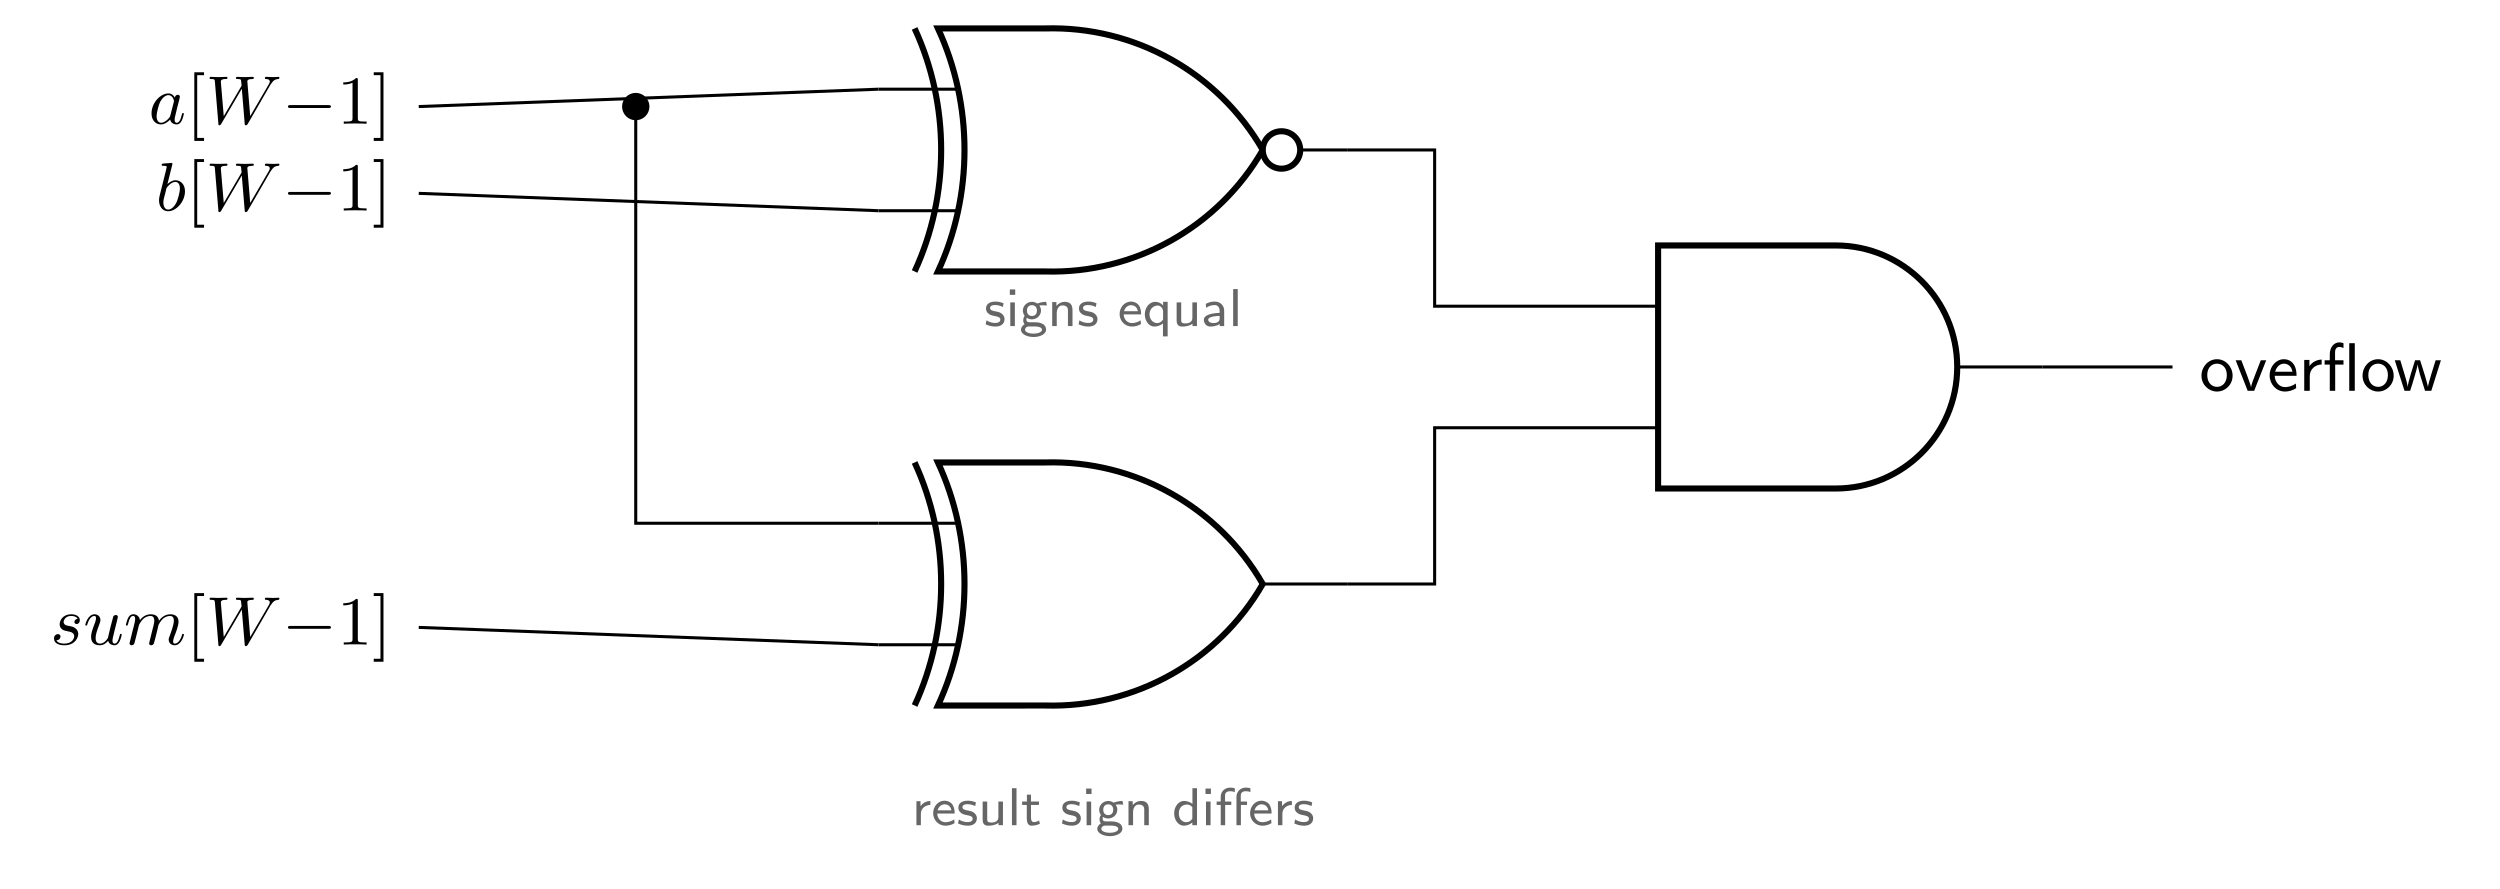
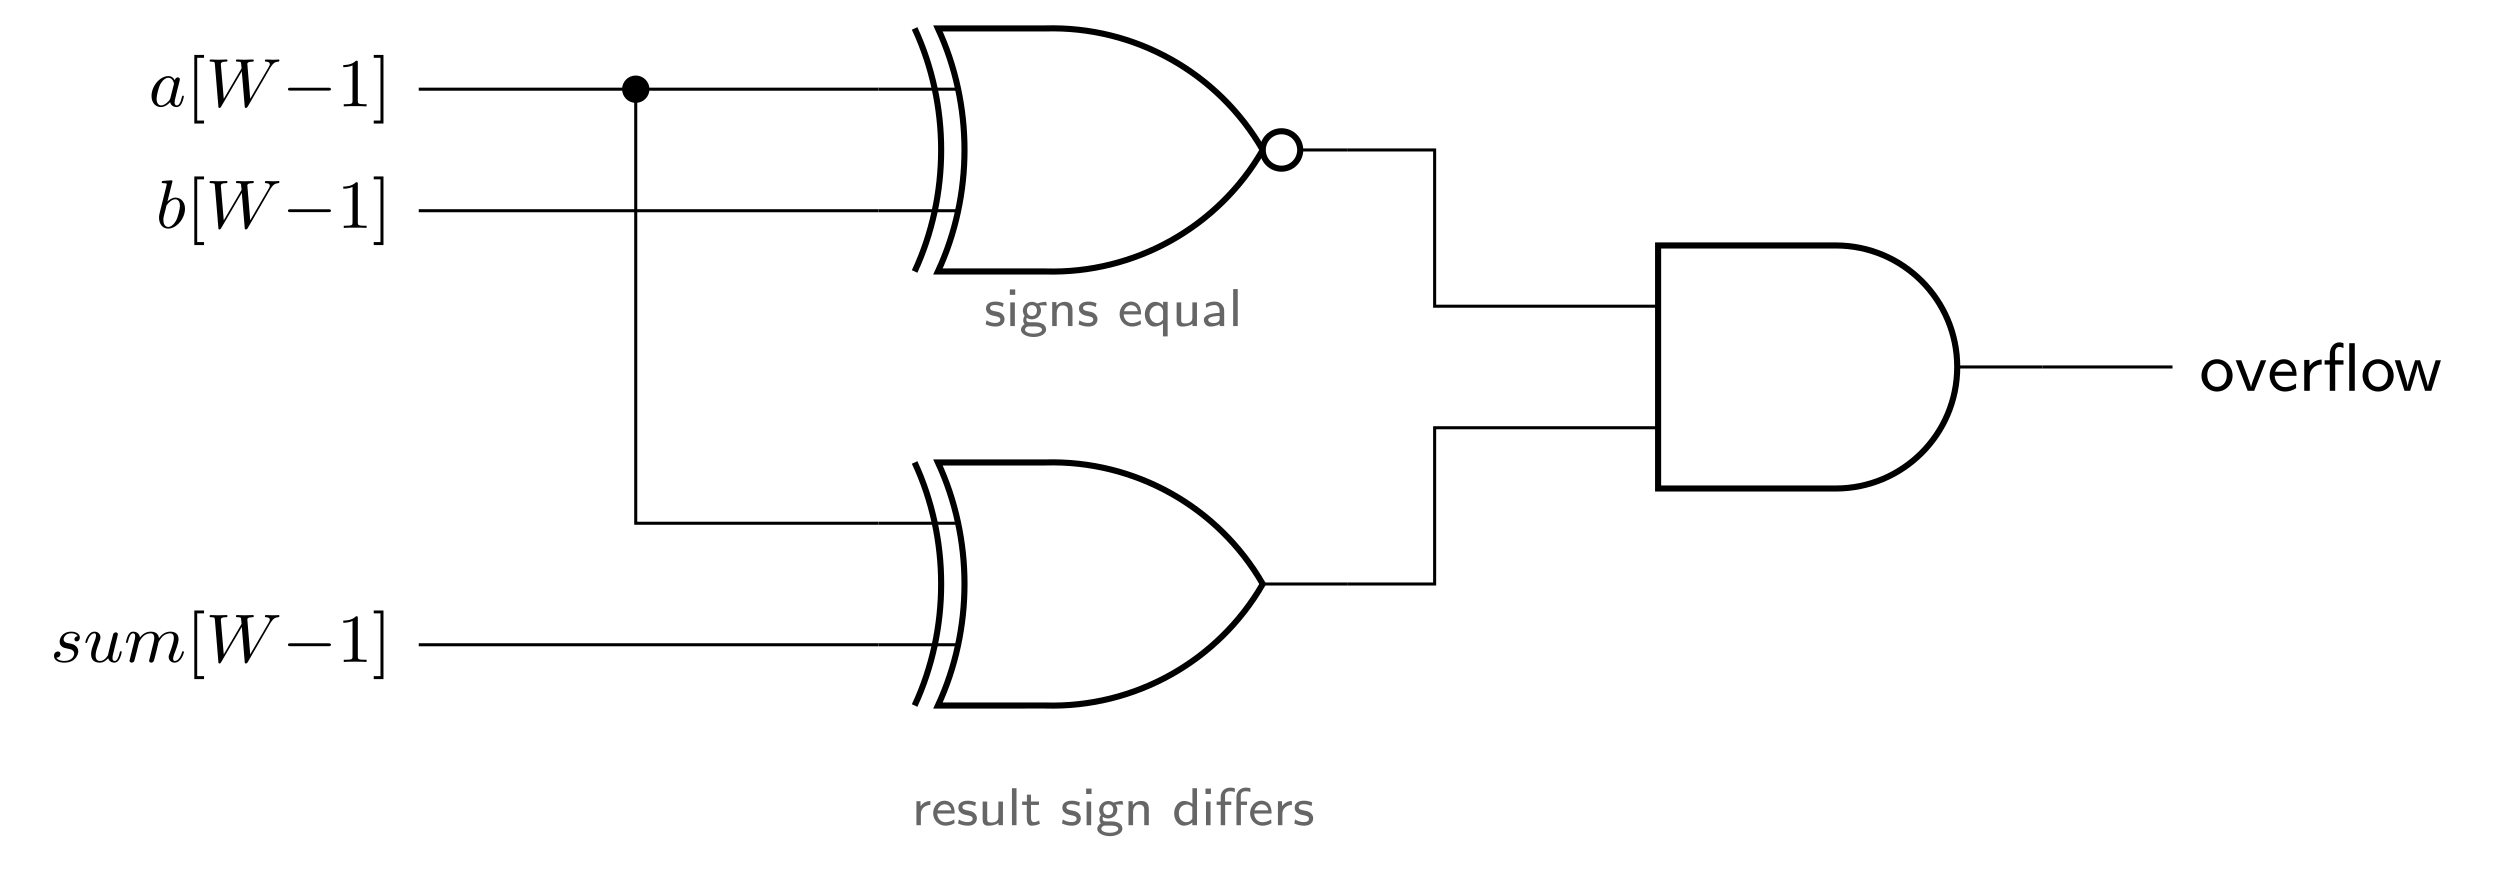
<svg xmlns="http://www.w3.org/2000/svg" xmlns:xlink="http://www.w3.org/1999/xlink" width="325.009" height="115.454" viewBox="0 0 325.009 115.454">
  <defs>
    <g>
      <g id="glyph-0-0">
        <path d="M 3.406 -3.391 C 3.234 -3.719 2.969 -3.938 2.562 -3.938 C 1.531 -3.938 0.375 -2.719 0.375 -1.344 C 0.375 -0.359 1 0.094 1.594 0.094 C 2.172 0.094 2.656 -0.391 2.797 -0.547 C 2.891 -0.062 3.344 0.094 3.625 0.094 C 3.875 0.094 4.109 -0.016 4.297 -0.391 C 4.453 -0.688 4.578 -1.234 4.578 -1.281 C 4.578 -1.328 4.562 -1.391 4.469 -1.391 C 4.359 -1.391 4.359 -1.344 4.312 -1.172 C 4.125 -0.391 3.922 -0.125 3.656 -0.125 C 3.422 -0.125 3.375 -0.344 3.375 -0.531 C 3.375 -0.703 3.422 -0.891 3.5 -1.203 L 3.719 -2.109 C 3.781 -2.344 3.938 -3 3.984 -3.141 C 4.016 -3.266 4.062 -3.484 4.062 -3.5 C 4.062 -3.656 3.953 -3.766 3.797 -3.766 C 3.672 -3.766 3.453 -3.688 3.406 -3.391 Z M 2.828 -1.094 C 2.781 -0.922 2.781 -0.906 2.641 -0.734 C 2.312 -0.359 1.953 -0.125 1.625 -0.125 C 1.188 -0.125 1.031 -0.578 1.031 -0.969 C 1.031 -1.406 1.297 -2.422 1.5 -2.859 C 1.797 -3.391 2.203 -3.719 2.562 -3.719 C 3.156 -3.719 3.297 -3 3.297 -2.938 C 3.297 -2.906 3.281 -2.844 3.266 -2.812 Z M 2.828 -1.094 " />
      </g>
      <g id="glyph-0-1">
        <path d="M 8.422 -5.062 C 8.453 -5.109 8.516 -5.203 8.578 -5.281 C 8.906 -5.766 9.219 -5.797 9.469 -5.812 C 9.594 -5.828 9.594 -5.969 9.594 -5.984 C 9.594 -6.031 9.562 -6.094 9.484 -6.094 C 9.438 -6.094 9.266 -6.062 8.766 -6.062 C 8.469 -6.062 8.156 -6.094 7.875 -6.094 C 7.812 -6.094 7.703 -6.094 7.703 -5.938 C 7.703 -5.828 7.797 -5.812 7.828 -5.812 C 7.953 -5.812 8.344 -5.797 8.344 -5.484 C 8.344 -5.422 8.328 -5.328 8.219 -5.141 L 5.797 -0.984 L 5.422 -5.531 C 5.422 -5.625 5.5 -5.812 6.062 -5.812 C 6.172 -5.812 6.266 -5.812 6.266 -5.984 C 6.266 -6.062 6.203 -6.094 6.141 -6.094 C 5.891 -6.094 5.297 -6.062 5.062 -6.062 C 4.734 -6.062 4.703 -6.062 4.562 -6.078 C 4.453 -6.078 4.219 -6.094 4.109 -6.094 C 4.062 -6.094 3.938 -6.094 3.938 -5.938 C 3.938 -5.812 4.047 -5.812 4.156 -5.812 C 4.562 -5.812 4.594 -5.75 4.609 -5.609 C 4.625 -5.562 4.672 -5.016 4.672 -5 C 4.672 -4.953 4.672 -4.938 4.609 -4.828 L 2.359 -0.984 L 1.984 -5.391 C 1.969 -5.562 1.953 -5.812 2.609 -5.812 C 2.734 -5.812 2.844 -5.812 2.844 -5.984 C 2.844 -6.078 2.734 -6.094 2.703 -6.094 C 2.547 -6.094 2.359 -6.078 2.188 -6.078 C 2 -6.078 1.812 -6.062 1.625 -6.062 C 1.469 -6.062 1.25 -6.062 1.141 -6.078 C 1.062 -6.078 0.75 -6.094 0.672 -6.094 C 0.641 -6.094 0.516 -6.094 0.516 -5.938 C 0.516 -5.812 0.609 -5.812 0.719 -5.812 C 1.172 -5.812 1.172 -5.75 1.203 -5.5 L 1.656 -0.031 C 1.656 0.125 1.672 0.203 1.797 0.203 C 1.922 0.203 1.953 0.141 2.031 0.016 L 4.703 -4.547 L 5.078 -0.047 C 5.078 0.109 5.094 0.203 5.234 0.203 C 5.266 0.203 5.375 0.203 5.484 0.016 Z M 8.422 -5.062 " />
      </g>
      <g id="glyph-0-2">
        <path d="M 2.125 -5.891 C 2.172 -6.016 2.172 -6.031 2.172 -6.062 C 2.172 -6.141 2.109 -6.188 2.031 -6.188 C 1.906 -6.188 1.125 -6.125 0.953 -6.109 C 0.859 -6.094 0.766 -6.078 0.766 -5.938 C 0.766 -5.812 0.859 -5.812 1 -5.812 C 1.422 -5.812 1.422 -5.75 1.422 -5.672 C 1.422 -5.625 1.422 -5.609 1.359 -5.359 L 0.891 -3.484 C 0.766 -2.984 0.641 -2.531 0.547 -2.109 C 0.484 -1.875 0.422 -1.609 0.422 -1.328 C 0.422 -0.562 0.844 0.094 1.609 0.094 C 2.656 0.094 3.797 -1.156 3.797 -2.5 C 3.797 -3.406 3.234 -3.938 2.562 -3.938 C 2.109 -3.938 1.719 -3.625 1.516 -3.438 Z M 1.391 -2.922 C 1.641 -3.281 2.094 -3.719 2.547 -3.719 C 2.969 -3.719 3.141 -3.297 3.141 -2.875 C 3.141 -2.484 2.891 -1.375 2.609 -0.906 C 2.281 -0.328 1.891 -0.125 1.609 -0.125 C 1.172 -0.125 0.984 -0.578 0.984 -1.031 C 0.984 -1.344 1.047 -1.578 1.266 -2.391 Z M 1.391 -2.922 " />
      </g>
      <g id="glyph-0-3">
        <path d="M 3.547 -3.344 C 3.156 -3.297 3.125 -3 3.125 -2.938 C 3.125 -2.781 3.234 -2.672 3.406 -2.672 C 3.656 -2.672 3.828 -2.875 3.828 -3.172 C 3.828 -3.609 3.391 -3.938 2.734 -3.938 C 1.531 -3.938 1.203 -3.047 1.203 -2.641 C 1.203 -2.297 1.359 -2.125 1.484 -2.016 C 1.656 -1.844 1.906 -1.797 2.219 -1.734 C 2.625 -1.656 2.719 -1.625 2.875 -1.516 C 3.016 -1.406 3.094 -1.266 3.094 -1.078 C 3.094 -0.844 2.875 -0.125 1.797 -0.125 C 1.594 -0.125 0.969 -0.156 0.781 -0.562 C 1.219 -0.562 1.312 -0.922 1.312 -1.047 C 1.312 -1.312 1.078 -1.359 0.969 -1.359 C 0.812 -1.359 0.469 -1.234 0.469 -0.781 C 0.469 -0.219 1.031 0.094 1.797 0.094 C 3.297 0.094 3.625 -1 3.625 -1.391 C 3.625 -1.719 3.438 -1.938 3.328 -2.047 C 3.094 -2.281 2.812 -2.344 2.5 -2.406 C 2.391 -2.422 2.188 -2.469 2.172 -2.469 C 1.875 -2.531 1.719 -2.719 1.719 -2.938 C 1.719 -3.031 1.781 -3.312 2.031 -3.516 C 2.281 -3.719 2.609 -3.719 2.734 -3.719 C 3.047 -3.719 3.406 -3.625 3.547 -3.344 Z M 3.547 -3.344 " />
      </g>
      <g id="glyph-0-4">
        <path d="M 4.344 -2.906 C 4.406 -3.141 4.5 -3.547 4.5 -3.594 C 4.5 -3.703 4.422 -3.844 4.234 -3.844 C 4.109 -3.844 3.969 -3.766 3.906 -3.656 C 3.859 -3.562 3.25 -1.156 3.203 -0.859 C 3.016 -0.531 2.656 -0.125 2.172 -0.125 C 1.609 -0.125 1.609 -0.688 1.609 -0.859 C 1.609 -1.266 1.734 -1.688 2.109 -2.688 C 2.188 -2.906 2.234 -3.031 2.234 -3.188 C 2.234 -3.625 1.906 -3.938 1.469 -3.938 C 0.609 -3.938 0.266 -2.672 0.266 -2.562 C 0.266 -2.484 0.328 -2.469 0.391 -2.469 C 0.484 -2.469 0.484 -2.516 0.531 -2.625 C 0.719 -3.281 1.062 -3.719 1.453 -3.719 C 1.625 -3.719 1.656 -3.594 1.656 -3.422 C 1.656 -3.281 1.625 -3.109 1.547 -2.906 C 1.125 -1.797 1.016 -1.422 1.016 -0.984 C 1.016 0 1.812 0.094 2.141 0.094 C 2.656 0.094 3.016 -0.219 3.234 -0.484 C 3.406 0.094 3.984 0.094 4.047 0.094 C 4.297 0.094 4.516 -0.031 4.703 -0.375 C 4.875 -0.672 5 -1.234 5 -1.281 C 5 -1.328 4.984 -1.391 4.891 -1.391 C 4.781 -1.391 4.766 -1.344 4.734 -1.172 C 4.562 -0.469 4.375 -0.125 4.062 -0.125 C 3.859 -0.125 3.797 -0.312 3.797 -0.531 C 3.797 -0.703 3.844 -0.891 3.922 -1.203 L 4.141 -2.109 Z M 4.344 -2.906 " />
      </g>
      <g id="glyph-0-5">
        <path d="M 1.688 -1.406 C 1.781 -1.812 1.953 -2.469 1.969 -2.547 C 1.984 -2.594 2.203 -3.031 2.531 -3.344 C 2.781 -3.578 3.125 -3.719 3.469 -3.719 C 3.953 -3.719 3.953 -3.25 3.953 -3.094 C 3.953 -2.984 3.953 -2.859 3.844 -2.422 L 3.641 -1.625 C 3.359 -0.484 3.281 -0.203 3.281 -0.156 C 3.281 -0.047 3.359 0.094 3.562 0.094 C 3.688 0.094 3.812 0.016 3.875 -0.094 C 3.906 -0.141 3.984 -0.422 4.031 -0.609 L 4.234 -1.406 C 4.328 -1.812 4.5 -2.469 4.5 -2.547 C 4.516 -2.594 4.75 -3.031 5.062 -3.344 C 5.328 -3.578 5.672 -3.719 6.016 -3.719 C 6.5 -3.719 6.5 -3.25 6.5 -3.094 C 6.5 -2.547 6.078 -1.469 5.984 -1.188 C 5.875 -0.906 5.828 -0.828 5.828 -0.656 C 5.828 -0.172 6.203 0.094 6.609 0.094 C 7.453 0.094 7.812 -1.172 7.812 -1.281 C 7.812 -1.328 7.781 -1.391 7.688 -1.391 C 7.594 -1.391 7.578 -1.344 7.547 -1.219 C 7.328 -0.469 6.953 -0.125 6.625 -0.125 C 6.562 -0.125 6.406 -0.125 6.406 -0.406 C 6.406 -0.641 6.5 -0.859 6.562 -1.062 C 6.75 -1.516 7.109 -2.469 7.109 -2.969 C 7.109 -3.75 6.516 -3.938 6.047 -3.938 C 5.188 -3.938 4.734 -3.312 4.562 -3.094 C 4.484 -3.828 3.875 -3.938 3.5 -3.938 C 2.672 -3.938 2.234 -3.359 2.094 -3.172 C 2.031 -3.656 1.672 -3.938 1.219 -3.938 C 0.844 -3.938 0.656 -3.672 0.531 -3.422 C 0.391 -3.109 0.266 -2.609 0.266 -2.562 C 0.266 -2.484 0.328 -2.469 0.391 -2.469 C 0.484 -2.469 0.5 -2.5 0.547 -2.688 C 0.719 -3.391 0.906 -3.719 1.203 -3.719 C 1.469 -3.719 1.469 -3.438 1.469 -3.297 C 1.469 -3.109 1.406 -2.844 1.344 -2.609 C 1.281 -2.375 1.203 -1.984 1.156 -1.875 L 0.797 -0.422 C 0.734 -0.203 0.734 -0.188 0.734 -0.156 C 0.734 -0.047 0.828 0.094 1.016 0.094 C 1.141 0.094 1.281 0.016 1.344 -0.094 C 1.359 -0.141 1.438 -0.422 1.484 -0.609 Z M 1.688 -1.406 " />
      </g>
      <g id="glyph-1-0">
        <path d="M 2.344 2.234 L 2.344 1.844 L 1.453 1.844 L 1.453 -6.312 L 2.344 -6.312 L 2.344 -6.688 L 1.078 -6.688 L 1.078 2.234 Z M 2.344 2.234 " />
      </g>
      <g id="glyph-1-1">
        <path d="M 2.719 -5.703 C 2.719 -5.922 2.703 -5.938 2.484 -5.938 C 1.922 -5.375 1.109 -5.375 0.828 -5.375 L 0.828 -5.094 C 1 -5.094 1.547 -5.094 2.031 -5.328 L 2.031 -0.719 C 2.031 -0.391 2 -0.281 1.172 -0.281 L 0.891 -0.281 L 0.891 0 C 1.203 -0.031 2 -0.031 2.359 -0.031 C 2.734 -0.031 3.531 -0.031 3.859 0 L 3.859 -0.281 L 3.562 -0.281 C 2.734 -0.281 2.719 -0.391 2.719 -0.719 Z M 2.719 -5.703 " />
      </g>
      <g id="glyph-1-2">
        <path d="M 1.469 2.234 L 1.469 -6.688 L 0.203 -6.688 L 0.203 -6.312 L 1.078 -6.312 L 1.078 1.844 L 0.203 1.844 L 0.203 2.234 Z M 1.469 2.234 " />
      </g>
      <g id="glyph-2-0">
        <path d="M 6.016 -2.047 C 6.188 -2.047 6.359 -2.047 6.359 -2.234 C 6.359 -2.422 6.172 -2.422 6.016 -2.422 L 1.094 -2.422 C 0.953 -2.422 0.766 -2.422 0.766 -2.234 C 0.766 -2.047 0.938 -2.047 1.094 -2.047 Z M 6.016 -2.047 " />
      </g>
      <g id="glyph-3-0">
        <path d="M 4.312 -1.969 C 4.312 -3.125 3.422 -4.109 2.281 -4.109 C 1.172 -4.109 0.266 -3.156 0.266 -1.969 C 0.266 -0.781 1.203 0.094 2.281 0.094 C 3.391 0.094 4.312 -0.797 4.312 -1.969 Z M 2.297 -0.516 C 1.609 -0.516 1.016 -1.047 1.016 -2.047 C 1.016 -3.094 1.672 -3.531 2.281 -3.531 C 2.922 -3.531 3.562 -3.078 3.562 -2.047 C 3.562 -1.016 2.938 -0.516 2.297 -0.516 Z M 2.297 -0.516 " />
      </g>
      <g id="glyph-3-1">
        <path d="M 4.094 -3.969 L 3.391 -3.969 L 2.688 -2.156 C 2.5 -1.688 2.172 -0.828 2.125 -0.484 L 2.109 -0.484 C 2.094 -0.641 2.062 -0.812 1.578 -2.094 C 1.312 -2.812 0.875 -3.906 0.859 -3.969 L 0.125 -3.969 L 1.688 0 L 2.531 0 Z M 4.094 -3.969 " />
      </g>
      <g id="glyph-3-2">
        <path d="M 3.812 -1.953 C 3.812 -2.234 3.797 -2.906 3.453 -3.438 C 3.078 -4 2.5 -4.109 2.172 -4.109 C 1.141 -4.109 0.312 -3.156 0.312 -2.016 C 0.312 -0.844 1.188 0.094 2.297 0.094 C 2.734 0.094 3.25 -0.016 3.766 -0.344 L 3.719 -0.953 C 3.156 -0.547 2.625 -0.484 2.312 -0.484 C 1.562 -0.484 1 -1.141 0.969 -1.953 Z M 1.031 -2.484 C 1.172 -3.047 1.609 -3.531 2.172 -3.531 C 2.5 -3.531 3.109 -3.375 3.281 -2.484 Z M 1.031 -2.484 " />
      </g>
      <g id="glyph-3-3">
        <path d="M 1.453 -1.906 C 1.453 -2.844 2.188 -3.406 3 -3.422 L 3 -4.062 C 2.359 -4.047 1.766 -3.734 1.406 -3.203 L 1.406 -4.016 L 0.734 -4.016 L 0.734 0 L 1.453 0 Z M 1.453 -1.906 " />
      </g>
      <g id="glyph-3-4">
        <path d="M 1.625 -3.406 L 2.703 -3.406 L 2.703 -3.969 L 1.609 -3.969 L 1.609 -5.016 C 1.609 -5.578 1.938 -5.703 2.156 -5.703 C 2.375 -5.703 2.594 -5.625 2.703 -5.562 L 2.703 -6.188 C 2.625 -6.219 2.406 -6.297 2.156 -6.297 C 1.469 -6.297 0.922 -5.656 0.922 -4.75 L 0.922 -3.969 L 0.25 -3.969 L 0.25 -3.406 L 0.922 -3.406 L 0.922 0 L 1.625 0 Z M 4.172 -6.188 L 3.453 -6.188 L 3.453 0 L 4.172 0 Z M 4.172 -6.188 " />
      </g>
      <g id="glyph-3-5">
        <path d="M 6.125 -3.969 L 5.438 -3.969 C 5.234 -3.312 4.5 -1.031 4.438 -0.5 C 4.375 -0.875 4.188 -1.484 4.047 -1.984 L 3.422 -3.969 L 2.766 -3.969 C 2.484 -3.094 1.844 -1.094 1.812 -0.531 L 1.797 -0.531 C 1.781 -0.859 1.547 -1.672 1.375 -2.219 L 0.844 -3.969 L 0.125 -3.969 L 1.391 0 L 2.125 0 C 2.281 -0.484 2.609 -1.516 2.656 -1.719 C 2.844 -2.359 3.062 -3.062 3.094 -3.453 C 3.109 -3.281 3.188 -2.938 3.219 -2.844 C 3.312 -2.453 3.312 -2.438 3.375 -2.203 L 4.062 0 L 4.875 0 Z M 6.125 -3.969 " />
      </g>
      <g id="glyph-4-0">
        <path d="M 2.531 -2.969 C 2.062 -3.156 1.719 -3.188 1.469 -3.188 C 1.297 -3.188 0.25 -3.188 0.25 -2.266 C 0.25 -1.938 0.422 -1.75 0.516 -1.672 C 0.75 -1.422 1.047 -1.375 1.422 -1.297 C 1.734 -1.234 2.109 -1.172 2.109 -0.844 C 2.109 -0.406 1.547 -0.406 1.438 -0.406 C 1 -0.406 0.578 -0.562 0.312 -0.75 L 0.203 -0.234 C 0.438 -0.125 0.875 0.062 1.438 0.062 C 1.75 0.062 2.062 0.016 2.312 -0.172 C 2.578 -0.359 2.656 -0.672 2.656 -0.906 C 2.656 -1.031 2.641 -1.297 2.359 -1.562 C 2.094 -1.797 1.844 -1.844 1.516 -1.906 C 1.109 -1.984 0.781 -2.047 0.781 -2.344 C 0.781 -2.734 1.297 -2.734 1.391 -2.734 C 1.797 -2.734 2.094 -2.656 2.438 -2.484 Z M 2.531 -2.969 " />
      </g>
      <g id="glyph-4-1">
        <path d="M 1.219 -4.766 L 0.516 -4.766 L 0.516 -4.062 L 1.219 -4.062 Z M 1.172 -3.078 L 0.578 -3.078 L 0.578 0 L 1.172 0 Z M 1.172 -3.078 " />
      </g>
      <g id="glyph-4-2">
        <path d="M 3.484 -3.156 C 3.344 -3.156 2.875 -3.141 2.344 -2.938 L 2.328 -2.938 C 2.078 -3.094 1.844 -3.156 1.641 -3.156 C 0.953 -3.156 0.453 -2.609 0.453 -2.016 C 0.453 -1.781 0.531 -1.531 0.688 -1.328 C 0.594 -1.219 0.5 -1.016 0.5 -0.75 C 0.5 -0.484 0.609 -0.312 0.672 -0.234 C 0.281 0 0.203 0.312 0.203 0.484 C 0.203 1 0.938 1.422 1.844 1.422 C 2.75 1.422 3.469 1 3.469 0.484 C 3.469 -0.5 2.25 -0.5 1.953 -0.5 L 1.312 -0.5 C 1.203 -0.5 0.906 -0.5 0.906 -0.859 C 0.906 -1 0.953 -1.062 0.953 -1.078 C 1.203 -0.922 1.438 -0.875 1.625 -0.875 C 2.312 -0.875 2.812 -1.422 2.812 -2.016 C 2.812 -2.234 2.75 -2.438 2.625 -2.625 C 2.609 -2.656 2.609 -2.672 2.609 -2.672 C 2.609 -2.703 3.016 -2.703 3.047 -2.703 C 3.062 -2.703 3.328 -2.703 3.578 -2.672 Z M 1.641 -1.312 C 1.266 -1.312 0.984 -1.547 0.984 -2.016 C 0.984 -2.547 1.328 -2.719 1.625 -2.719 C 2 -2.719 2.281 -2.484 2.281 -2.016 C 2.281 -1.484 1.938 -1.312 1.641 -1.312 Z M 1.969 0.047 C 2.125 0.047 2.938 0.047 2.938 0.484 C 2.938 0.781 2.422 0.984 1.844 0.984 C 1.25 0.984 0.734 0.781 0.734 0.484 C 0.734 0.453 0.734 0.047 1.297 0.047 Z M 1.969 0.047 " />
      </g>
      <g id="glyph-4-3">
        <path d="M 3.219 -2.047 C 3.219 -2.594 3.062 -3.156 2.219 -3.156 C 1.812 -3.156 1.438 -2.984 1.125 -2.625 L 1.125 -3.125 L 0.578 -3.125 L 0.578 0 L 1.172 0 L 1.172 -1.688 C 1.172 -2.141 1.375 -2.688 1.906 -2.688 C 2.625 -2.688 2.625 -2.203 2.625 -2 L 2.625 0 L 3.219 0 Z M 3.219 -2.047 " />
      </g>
      <g id="glyph-4-4">
        <path d="M 2.984 -0.75 C 2.594 -0.484 2.156 -0.391 1.859 -0.391 C 1.25 -0.391 0.797 -0.875 0.781 -1.516 L 3.047 -1.516 C 3.047 -1.844 3.016 -2.297 2.75 -2.703 C 2.5 -3.047 2.078 -3.188 1.734 -3.188 C 0.891 -3.188 0.25 -2.438 0.25 -1.562 C 0.25 -0.672 0.938 0.062 1.859 0.062 C 2.25 0.062 2.672 -0.047 3.031 -0.266 Z M 0.828 -1.938 C 0.984 -2.484 1.391 -2.719 1.734 -2.719 C 2.047 -2.719 2.5 -2.578 2.625 -1.938 Z M 0.828 -1.938 " />
      </g>
      <g id="glyph-4-5">
        <path d="M 3.219 -3.156 L 2.625 -3.156 L 2.625 -2.688 C 2.375 -2.969 2.016 -3.156 1.609 -3.156 C 0.875 -3.156 0.25 -2.453 0.25 -1.531 C 0.25 -0.672 0.781 0.062 1.469 0.062 C 1.703 0.062 2.172 0.016 2.609 -0.344 L 2.609 1.344 L 3.219 1.344 Z M 2.625 -0.859 C 2.375 -0.469 2.047 -0.391 1.844 -0.391 C 1.281 -0.391 0.859 -0.922 0.859 -1.531 C 0.859 -2.219 1.375 -2.672 1.922 -2.672 C 2.375 -2.672 2.625 -2.219 2.625 -1.922 Z M 2.625 -0.859 " />
      </g>
      <g id="glyph-4-6">
        <path d="M 3.219 -3.078 L 2.625 -3.078 L 2.625 -1.062 C 2.625 -0.516 2.156 -0.344 1.75 -0.344 C 1.234 -0.344 1.172 -0.484 1.172 -0.797 L 1.172 -3.078 L 0.578 -3.078 L 0.578 -0.75 C 0.578 -0.141 0.844 0.062 1.328 0.062 C 1.609 0.062 2.234 0.016 2.641 -0.312 L 2.641 0 L 3.219 0 Z M 3.219 -3.078 " />
      </g>
      <g id="glyph-4-7">
        <path d="M 2.953 -2 C 2.953 -2.703 2.422 -3.188 1.734 -3.188 C 1.297 -3.188 0.953 -3.094 0.562 -2.891 L 0.609 -2.375 C 0.844 -2.531 1.172 -2.734 1.734 -2.734 C 2.031 -2.734 2.359 -2.516 2.359 -1.984 L 2.359 -1.719 C 1.328 -1.672 0.312 -1.469 0.312 -0.812 C 0.312 -0.469 0.547 0.062 1.156 0.062 C 1.453 0.062 2 0 2.375 -0.266 L 2.375 0 L 2.953 0 Z M 2.359 -0.984 C 2.359 -0.844 2.359 -0.672 2.109 -0.516 C 1.891 -0.391 1.609 -0.391 1.547 -0.391 C 1.156 -0.391 0.875 -0.562 0.875 -0.828 C 0.875 -1.266 2.047 -1.312 2.359 -1.328 Z M 2.359 -0.984 " />
      </g>
      <g id="glyph-4-8">
        <path d="M 1.172 -4.812 L 0.578 -4.812 L 0.578 0 L 1.172 0 Z M 1.172 -4.812 " />
      </g>
      <g id="glyph-4-9">
        <path d="M 1.172 -1.484 C 1.172 -2.234 1.797 -2.625 2.406 -2.641 L 2.406 -3.156 C 1.828 -3.141 1.406 -2.859 1.125 -2.484 L 1.125 -3.125 L 0.594 -3.125 L 0.594 0 L 1.172 0 Z M 1.172 -1.484 " />
      </g>
      <g id="glyph-4-10">
        <path d="M 1.297 -2.641 L 2.328 -2.641 L 2.328 -3.078 L 1.297 -3.078 L 1.297 -3.969 L 0.766 -3.969 L 0.766 -3.078 L 0.141 -3.078 L 0.141 -2.641 L 0.75 -2.641 L 0.75 -0.891 C 0.75 -0.422 0.875 0.062 1.359 0.062 C 1.859 0.062 2.25 -0.094 2.453 -0.188 L 2.344 -0.625 C 2.109 -0.469 1.859 -0.406 1.672 -0.406 C 1.375 -0.406 1.297 -0.688 1.297 -1.016 Z M 1.297 -2.641 " />
      </g>
      <g id="glyph-4-11">
        <path d="M 3.219 -4.812 L 2.625 -4.812 L 2.625 -2.781 C 2.188 -3.109 1.734 -3.156 1.531 -3.156 C 0.812 -3.156 0.25 -2.422 0.25 -1.547 C 0.25 -0.656 0.797 0.062 1.516 0.062 C 1.938 0.062 2.344 -0.125 2.609 -0.359 L 2.609 0 L 3.219 0 Z M 2.609 -0.859 C 2.438 -0.578 2.172 -0.391 1.844 -0.391 C 1.359 -0.391 0.859 -0.734 0.859 -1.531 C 0.859 -2.406 1.438 -2.688 1.922 -2.688 C 2.188 -2.688 2.422 -2.578 2.609 -2.344 Z M 2.609 -0.859 " />
      </g>
      <g id="glyph-4-12">
        <path d="M 1.312 -2.641 L 2.109 -2.641 L 2.109 -3.078 L 1.297 -3.078 L 1.297 -3.875 C 1.297 -4.375 1.766 -4.422 1.969 -4.422 C 2.125 -4.422 2.312 -4.406 2.562 -4.312 L 2.562 -4.812 C 2.375 -4.859 2.172 -4.891 1.984 -4.891 C 1.25 -4.891 0.734 -4.375 0.734 -3.688 L 0.734 -3.078 L 0.203 -3.078 L 0.203 -2.641 L 0.734 -2.641 L 0.734 0 L 1.312 0 Z M 3.359 -2.641 L 4.156 -2.641 L 4.156 -3.078 L 3.344 -3.078 L 3.344 -3.875 C 3.344 -4.375 3.812 -4.422 4 -4.422 C 4.172 -4.422 4.359 -4.406 4.594 -4.312 L 4.594 -4.812 C 4.422 -4.859 4.203 -4.891 4.016 -4.891 C 3.297 -4.891 2.781 -4.375 2.781 -3.688 L 2.781 0 L 3.359 0 Z M 3.359 -2.641 " />
      </g>
    </g>
  </defs>
  <path fill="none" stroke-width="0.399" stroke-linecap="butt" stroke-linejoin="miter" stroke="rgb(0%, 0%, 0%)" stroke-opacity="1" stroke-miterlimit="10" d="M 70.226 64.632 L 60.061 64.632 " transform="matrix(0.995293, 0, 0, -0.995293, 54.43657, 75.92195)" />
  <path fill="none" stroke-width="0.399" stroke-linecap="butt" stroke-linejoin="miter" stroke="rgb(0%, 0%, 0%)" stroke-opacity="1" stroke-miterlimit="10" d="M 70.226 48.757 L 60.061 48.757 " transform="matrix(0.995293, 0, 0, -0.995293, 54.43657, 75.92195)" />
  <path fill="none" stroke-width="0.797" stroke-linecap="butt" stroke-linejoin="miter" stroke="rgb(0%, 0%, 0%)" stroke-opacity="1" stroke-miterlimit="10" d="M 71.172 72.568 L 81.851 72.568 C 93.511 72.894 104.418 66.799 110.246 56.693 C 104.418 46.59 93.511 40.495 81.855 40.821 L 67.82 40.821 C 72.443 50.79 72.443 62.599 67.82 72.568 Z M 71.172 72.568 " transform="matrix(0.995293, 0, 0, -0.995293, 54.43657, 75.92195)" />
  <path fill="none" stroke-width="0.797" stroke-linecap="butt" stroke-linejoin="miter" stroke="rgb(0%, 0%, 0%)" stroke-opacity="1" stroke-miterlimit="10" d="M 64.771 40.821 C 69.394 50.79 69.394 62.599 64.771 72.568 " transform="matrix(0.995293, 0, 0, -0.995293, 54.43657, 75.92195)" />
  <path fill="none" stroke-width="0.399" stroke-linecap="butt" stroke-linejoin="miter" stroke="rgb(0%, 0%, 0%)" stroke-opacity="1" stroke-miterlimit="10" d="M 115.137 56.693 L 121.357 56.693 " transform="matrix(0.995293, 0, 0, -0.995293, 54.43657, 75.92195)" />
  <path fill-rule="nonzero" fill="rgb(100%, 100%, 100%)" fill-opacity="1" stroke-width="0.797" stroke-linecap="butt" stroke-linejoin="miter" stroke="rgb(0%, 0%, 0%)" stroke-opacity="1" stroke-miterlimit="10" d="M 115.137 56.693 C 115.137 58.043 114.042 59.138 112.692 59.138 C 111.341 59.138 110.246 58.043 110.246 56.693 C 110.246 55.343 111.341 54.248 112.692 54.248 C 114.042 54.248 115.137 55.343 115.137 56.693 Z M 115.137 56.693 " transform="matrix(0.995293, 0, 0, -0.995293, 54.43657, 75.92195)" />
  <path fill="none" stroke-width="0.399" stroke-linecap="butt" stroke-linejoin="miter" stroke="rgb(0%, 0%, 0%)" stroke-opacity="1" stroke-miterlimit="10" d="M 70.226 7.936 L 60.061 7.936 " transform="matrix(0.995293, 0, 0, -0.995293, 54.43657, 75.92195)" />
  <path fill="none" stroke-width="0.399" stroke-linecap="butt" stroke-linejoin="miter" stroke="rgb(0%, 0%, 0%)" stroke-opacity="1" stroke-miterlimit="10" d="M 70.226 -7.936 L 60.061 -7.936 " transform="matrix(0.995293, 0, 0, -0.995293, 54.43657, 75.92195)" />
  <path fill="none" stroke-width="0.797" stroke-linecap="butt" stroke-linejoin="miter" stroke="rgb(0%, 0%, 0%)" stroke-opacity="1" stroke-miterlimit="10" d="M 71.172 15.876 L 81.851 15.876 C 93.511 16.201 104.418 10.106 110.246 0 C 104.418 -10.102 93.511 -16.201 81.855 -15.872 L 67.82 -15.875 C 72.443 -5.907 72.443 5.907 67.82 15.876 Z M 71.172 15.876 " transform="matrix(0.995293, 0, 0, -0.995293, 54.43657, 75.92195)" />
  <path fill="none" stroke-width="0.797" stroke-linecap="butt" stroke-linejoin="miter" stroke="rgb(0%, 0%, 0%)" stroke-opacity="1" stroke-miterlimit="10" d="M 64.771 -15.875 C 69.394 -5.907 69.394 5.907 64.771 15.876 " transform="matrix(0.995293, 0, 0, -0.995293, 54.43657, 75.92195)" />
  <path fill="none" stroke-width="0.399" stroke-linecap="butt" stroke-linejoin="miter" stroke="rgb(0%, 0%, 0%)" stroke-opacity="1" stroke-miterlimit="10" d="M 110.246 0 L 121.357 0 " transform="matrix(0.995293, 0, 0, -0.995293, 54.43657, 75.92195)" />
  <path fill="none" stroke-width="0.399" stroke-linecap="butt" stroke-linejoin="miter" stroke="rgb(0%, 0%, 0%)" stroke-opacity="1" stroke-miterlimit="10" d="M 161.884 36.284 L 150.769 36.284 M 161.884 20.409 L 150.769 20.409 " transform="matrix(0.995293, 0, 0, -0.995293, 54.43657, 75.92195)" />
  <path fill="none" stroke-width="0.797" stroke-linecap="butt" stroke-linejoin="miter" stroke="rgb(0%, 0%, 0%)" stroke-opacity="1" stroke-miterlimit="10" d="M 161.884 44.22 L 185.083 44.22 C 193.851 44.22 200.955 37.112 200.955 28.348 C 200.955 19.581 193.851 12.473 185.083 12.473 L 161.884 12.473 Z M 161.884 44.22 " transform="matrix(0.995293, 0, 0, -0.995293, 54.43657, 75.92195)" />
  <path fill="none" stroke-width="0.399" stroke-linecap="butt" stroke-linejoin="miter" stroke="rgb(0%, 0%, 0%)" stroke-opacity="1" stroke-miterlimit="10" d="M 200.955 28.348 L 212.069 28.348 " transform="matrix(0.995293, 0, 0, -0.995293, 54.43657, 75.92195)" />
-   <path fill="none" stroke-width="0.399" stroke-linecap="butt" stroke-linejoin="miter" stroke="rgb(0%, 0%, 0%)" stroke-opacity="1" stroke-miterlimit="10" d="M 0.001 62.364 L 60.061 64.632 " transform="matrix(0.995293, 0, 0, -0.995293, 54.43657, 75.92195)" />
-   <g fill="rgb(0%, 0%, 0%)" fill-opacity="1">
-     <use xlink:href="#glyph-0-0" x="19.324" y="16.085" />
-   </g>
-   <g fill="rgb(0%, 0%, 0%)" fill-opacity="1">
-     <use xlink:href="#glyph-1-0" x="24.183" y="16.085" />
-   </g>
-   <g fill="rgb(0%, 0%, 0%)" fill-opacity="1">
-     <use xlink:href="#glyph-0-1" x="26.731" y="16.085" />
-   </g>
-   <g fill="rgb(0%, 0%, 0%)" fill-opacity="1">
-     <use xlink:href="#glyph-2-0" x="36.666" y="16.085" />
-   </g>
-   <g fill="rgb(0%, 0%, 0%)" fill-opacity="1">
-     <use xlink:href="#glyph-1-1" x="43.799" y="16.085" />
-     <use xlink:href="#glyph-1-2" x="48.385" y="16.085" />
-   </g>
-   <path fill="none" stroke-width="0.399" stroke-linecap="butt" stroke-linejoin="miter" stroke="rgb(0%, 0%, 0%)" stroke-opacity="1" stroke-miterlimit="10" d="M 0.001 51.025 L 60.061 48.757 " transform="matrix(0.995293, 0, 0, -0.995293, 54.43657, 75.92195)" />
-   <g fill="rgb(0%, 0%, 0%)" fill-opacity="1">
-     <use xlink:href="#glyph-0-2" x="20.252" y="27.37" />
-   </g>
-   <g fill="rgb(0%, 0%, 0%)" fill-opacity="1">
-     <use xlink:href="#glyph-1-0" x="24.183" y="27.37" />
-   </g>
-   <g fill="rgb(0%, 0%, 0%)" fill-opacity="1">
-     <use xlink:href="#glyph-0-1" x="26.731" y="27.37" />
-   </g>
-   <g fill="rgb(0%, 0%, 0%)" fill-opacity="1">
-     <use xlink:href="#glyph-2-0" x="36.666" y="27.37" />
-   </g>
-   <g fill="rgb(0%, 0%, 0%)" fill-opacity="1">
-     <use xlink:href="#glyph-1-1" x="43.799" y="27.37" />
-     <use xlink:href="#glyph-1-2" x="48.385" y="27.37" />
-   </g>
-   <path fill="none" stroke-width="0.399" stroke-linecap="butt" stroke-linejoin="miter" stroke="rgb(0%, 0%, 0%)" stroke-opacity="1" stroke-miterlimit="10" d="M 0.001 -5.671 L 60.061 -7.936 " transform="matrix(0.995293, 0, 0, -0.995293, 54.43657, 75.92195)" />
-   <g fill="rgb(0%, 0%, 0%)" fill-opacity="1">
-     <use xlink:href="#glyph-0-3" x="6.551" y="83.796" />
-     <use xlink:href="#glyph-0-4" x="10.824" y="83.796" />
-     <use xlink:href="#glyph-0-5" x="16.102" y="83.796" />
-   </g>
-   <g fill="rgb(0%, 0%, 0%)" fill-opacity="1">
-     <use xlink:href="#glyph-1-0" x="24.183" y="83.796" />
-   </g>
-   <g fill="rgb(0%, 0%, 0%)" fill-opacity="1">
-     <use xlink:href="#glyph-0-1" x="26.731" y="83.796" />
-   </g>
-   <g fill="rgb(0%, 0%, 0%)" fill-opacity="1">
-     <use xlink:href="#glyph-2-0" x="36.666" y="83.796" />
-   </g>
-   <g fill="rgb(0%, 0%, 0%)" fill-opacity="1">
-     <use xlink:href="#glyph-1-1" x="43.799" y="83.796" />
-     <use xlink:href="#glyph-1-2" x="48.385" y="83.796" />
-   </g>
-   <path fill="none" stroke-width="0.399" stroke-linecap="butt" stroke-linejoin="miter" stroke="rgb(0%, 0%, 0%)" stroke-opacity="1" stroke-miterlimit="10" d="M 28.345 62.364 L 28.345 7.936 L 60.061 7.936 " transform="matrix(0.995293, 0, 0, -0.995293, 54.43657, 75.92195)" />
-   <path fill-rule="nonzero" fill="rgb(0%, 0%, 0%)" fill-opacity="1" stroke-width="0.399" stroke-linecap="butt" stroke-linejoin="miter" stroke="rgb(0%, 0%, 0%)" stroke-opacity="1" stroke-miterlimit="10" d="M 29.935 62.364 C 29.935 63.239 29.224 63.95 28.345 63.95 C 27.47 63.95 26.76 63.239 26.76 62.364 C 26.76 61.485 27.47 60.774 28.345 60.774 C 29.224 60.774 29.935 61.485 29.935 62.364 Z M 29.935 62.364 " transform="matrix(0.995293, 0, 0, -0.995293, 54.43657, 75.92195)" />
+   <path fill="none" stroke-width="0.399" stroke-linecap="butt" stroke-linejoin="miter" stroke="rgb(0%, 0%, 0%)" stroke-opacity="1" stroke-miterlimit="10" d="M 60.061 64.632 L 0.001 64.632 " transform="matrix(0.995293, 0, 0, -0.995293, 54.43657, 75.92195)" />
+   <g fill="rgb(0%, 0%, 0%)" fill-opacity="1">
+     <use xlink:href="#glyph-0-0" x="19.324" y="13.828" />
+   </g>
+   <g fill="rgb(0%, 0%, 0%)" fill-opacity="1">
+     <use xlink:href="#glyph-1-0" x="24.183" y="13.828" />
+   </g>
+   <g fill="rgb(0%, 0%, 0%)" fill-opacity="1">
+     <use xlink:href="#glyph-0-1" x="26.731" y="13.828" />
+   </g>
+   <g fill="rgb(0%, 0%, 0%)" fill-opacity="1">
+     <use xlink:href="#glyph-2-0" x="36.666" y="13.828" />
+   </g>
+   <g fill="rgb(0%, 0%, 0%)" fill-opacity="1">
+     <use xlink:href="#glyph-1-1" x="43.799" y="13.828" />
+     <use xlink:href="#glyph-1-2" x="48.385" y="13.828" />
+   </g>
+   <path fill="none" stroke-width="0.399" stroke-linecap="butt" stroke-linejoin="miter" stroke="rgb(0%, 0%, 0%)" stroke-opacity="1" stroke-miterlimit="10" d="M 60.061 48.757 L 0.001 48.757 " transform="matrix(0.995293, 0, 0, -0.995293, 54.43657, 75.92195)" />
+   <g fill="rgb(0%, 0%, 0%)" fill-opacity="1">
+     <use xlink:href="#glyph-0-2" x="20.252" y="29.627" />
+   </g>
+   <g fill="rgb(0%, 0%, 0%)" fill-opacity="1">
+     <use xlink:href="#glyph-1-0" x="24.183" y="29.627" />
+   </g>
+   <g fill="rgb(0%, 0%, 0%)" fill-opacity="1">
+     <use xlink:href="#glyph-0-1" x="26.731" y="29.627" />
+   </g>
+   <g fill="rgb(0%, 0%, 0%)" fill-opacity="1">
+     <use xlink:href="#glyph-2-0" x="36.666" y="29.627" />
+   </g>
+   <g fill="rgb(0%, 0%, 0%)" fill-opacity="1">
+     <use xlink:href="#glyph-1-1" x="43.799" y="29.627" />
+     <use xlink:href="#glyph-1-2" x="48.385" y="29.627" />
+   </g>
+   <path fill="none" stroke-width="0.399" stroke-linecap="butt" stroke-linejoin="miter" stroke="rgb(0%, 0%, 0%)" stroke-opacity="1" stroke-miterlimit="10" d="M 60.061 -7.936 L 0.001 -7.936 " transform="matrix(0.995293, 0, 0, -0.995293, 54.43657, 75.92195)" />
+   <g fill="rgb(0%, 0%, 0%)" fill-opacity="1">
+     <use xlink:href="#glyph-0-3" x="6.551" y="86.053" />
+     <use xlink:href="#glyph-0-4" x="10.824" y="86.053" />
+     <use xlink:href="#glyph-0-5" x="16.102" y="86.053" />
+   </g>
+   <g fill="rgb(0%, 0%, 0%)" fill-opacity="1">
+     <use xlink:href="#glyph-1-0" x="24.183" y="86.053" />
+   </g>
+   <g fill="rgb(0%, 0%, 0%)" fill-opacity="1">
+     <use xlink:href="#glyph-0-1" x="26.731" y="86.053" />
+   </g>
+   <g fill="rgb(0%, 0%, 0%)" fill-opacity="1">
+     <use xlink:href="#glyph-2-0" x="36.666" y="86.053" />
+   </g>
+   <g fill="rgb(0%, 0%, 0%)" fill-opacity="1">
+     <use xlink:href="#glyph-1-1" x="43.799" y="86.053" />
+     <use xlink:href="#glyph-1-2" x="48.385" y="86.053" />
+   </g>
+   <path fill="none" stroke-width="0.399" stroke-linecap="butt" stroke-linejoin="miter" stroke="rgb(0%, 0%, 0%)" stroke-opacity="1" stroke-miterlimit="10" d="M 28.345 64.632 L 28.345 7.936 L 60.061 7.936 " transform="matrix(0.995293, 0, 0, -0.995293, 54.43657, 75.92195)" />
+   <path fill-rule="nonzero" fill="rgb(0%, 0%, 0%)" fill-opacity="1" stroke-width="0.399" stroke-linecap="butt" stroke-linejoin="miter" stroke="rgb(0%, 0%, 0%)" stroke-opacity="1" stroke-miterlimit="10" d="M 29.935 64.632 C 29.935 65.508 29.224 66.218 28.345 66.218 C 27.47 66.218 26.76 65.508 26.76 64.632 C 26.76 63.753 27.47 63.043 28.345 63.043 C 29.224 63.043 29.935 63.753 29.935 64.632 Z M 29.935 64.632 " transform="matrix(0.995293, 0, 0, -0.995293, 54.43657, 75.92195)" />
  <path fill="none" stroke-width="0.399" stroke-linecap="butt" stroke-linejoin="miter" stroke="rgb(0%, 0%, 0%)" stroke-opacity="1" stroke-miterlimit="10" d="M 121.357 56.693 L 132.696 56.693 L 132.696 36.284 L 150.769 36.284 " transform="matrix(0.995293, 0, 0, -0.995293, 54.43657, 75.92195)" />
  <path fill="none" stroke-width="0.399" stroke-linecap="butt" stroke-linejoin="miter" stroke="rgb(0%, 0%, 0%)" stroke-opacity="1" stroke-miterlimit="10" d="M 121.357 0 L 132.696 0 L 132.696 20.409 L 150.769 20.409 " transform="matrix(0.995293, 0, 0, -0.995293, 54.43657, 75.92195)" />
  <path fill="none" stroke-width="0.399" stroke-linecap="butt" stroke-linejoin="miter" stroke="rgb(0%, 0%, 0%)" stroke-opacity="1" stroke-miterlimit="10" d="M 212.069 28.348 L 229.075 28.348 " transform="matrix(0.995293, 0, 0, -0.995293, 54.43657, 75.92195)" />
  <g fill="rgb(0%, 0%, 0%)" fill-opacity="1">
    <use xlink:href="#glyph-3-0" x="285.934" y="50.808" />
    <use xlink:href="#glyph-3-1" x="290.52" y="50.808" />
    <use xlink:href="#glyph-3-2" x="294.748" y="50.808" />
    <use xlink:href="#glyph-3-3" x="298.825" y="50.808" />
    <use xlink:href="#glyph-3-4" x="301.958" y="50.808" />
    <use xlink:href="#glyph-3-0" x="306.874" y="50.808" />
  </g>
  <g fill="rgb(0%, 0%, 0%)" fill-opacity="1">
    <use xlink:href="#glyph-3-5" x="311.202" y="50.808" />
  </g>
  <g fill="rgb(39.999%, 39.999%, 39.999%)" fill-opacity="1">
    <use xlink:href="#glyph-4-0" x="127.936" y="42.392" />
    <use xlink:href="#glyph-4-1" x="130.763" y="42.392" />
    <use xlink:href="#glyph-4-2" x="132.523" y="42.392" />
    <use xlink:href="#glyph-4-3" x="136.21" y="42.392" />
    <use xlink:href="#glyph-4-0" x="140.018" y="42.392" />
  </g>
  <g fill="rgb(39.999%, 39.999%, 39.999%)" fill-opacity="1">
    <use xlink:href="#glyph-4-4" x="145.302" y="42.392" />
    <use xlink:href="#glyph-4-5" x="148.58" y="42.392" />
    <use xlink:href="#glyph-4-6" x="152.388" y="42.392" />
    <use xlink:href="#glyph-4-7" x="156.195" y="42.392" />
    <use xlink:href="#glyph-4-8" x="159.738" y="42.392" />
  </g>
  <g fill="rgb(39.999%, 39.999%, 39.999%)" fill-opacity="1">
    <use xlink:href="#glyph-4-9" x="118.545" y="107.282" />
    <use xlink:href="#glyph-4-4" x="121.064" y="107.282" />
    <use xlink:href="#glyph-4-0" x="124.342" y="107.282" />
    <use xlink:href="#glyph-4-6" x="127.169" y="107.282" />
    <use xlink:href="#glyph-4-8" x="130.977" y="107.282" />
    <use xlink:href="#glyph-4-10" x="132.736" y="107.282" />
  </g>
  <g fill="rgb(39.999%, 39.999%, 39.999%)" fill-opacity="1">
    <use xlink:href="#glyph-4-0" x="137.857" y="107.282" />
    <use xlink:href="#glyph-4-1" x="140.684" y="107.282" />
    <use xlink:href="#glyph-4-2" x="142.443" y="107.282" />
    <use xlink:href="#glyph-4-3" x="146.131" y="107.282" />
  </g>
  <g fill="rgb(39.999%, 39.999%, 39.999%)" fill-opacity="1">
    <use xlink:href="#glyph-4-11" x="152.396" y="107.282" />
    <use xlink:href="#glyph-4-1" x="156.204" y="107.282" />
    <use xlink:href="#glyph-4-12" x="157.963" y="107.282" />
    <use xlink:href="#glyph-4-4" x="162.265" y="107.282" />
    <use xlink:href="#glyph-4-9" x="165.543" y="107.282" />
    <use xlink:href="#glyph-4-0" x="168.062" y="107.282" />
  </g>
</svg>
